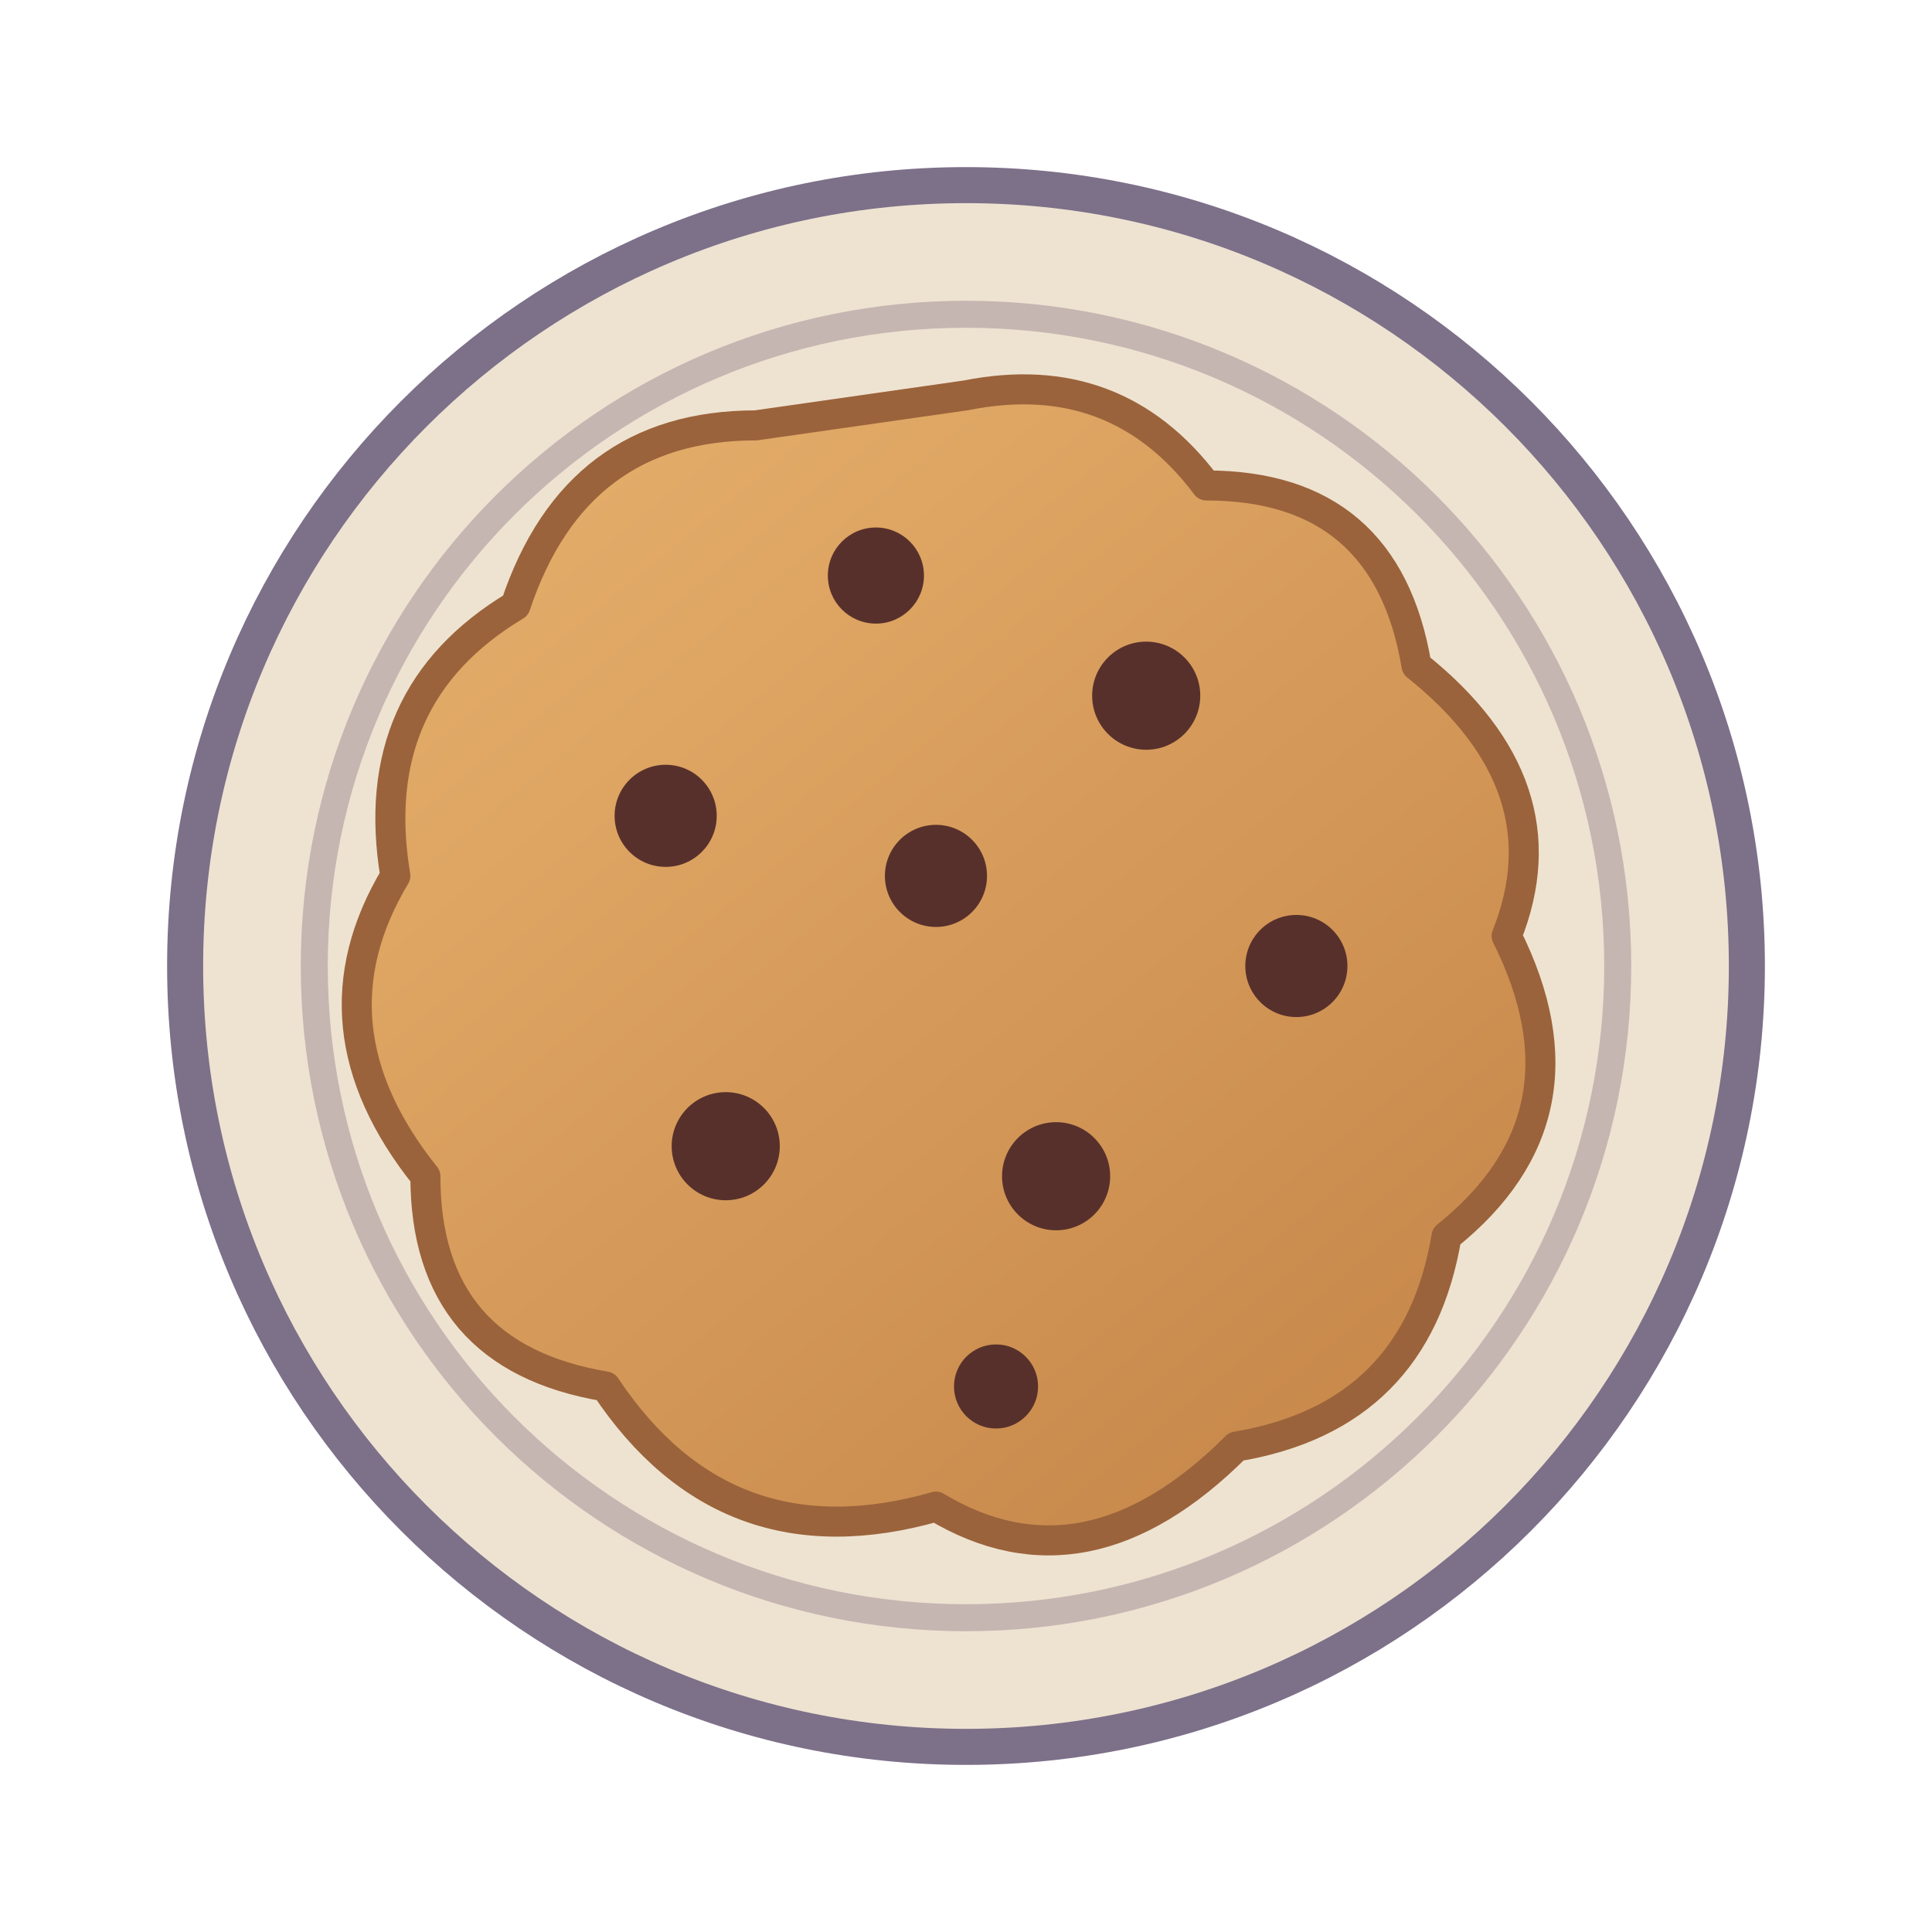
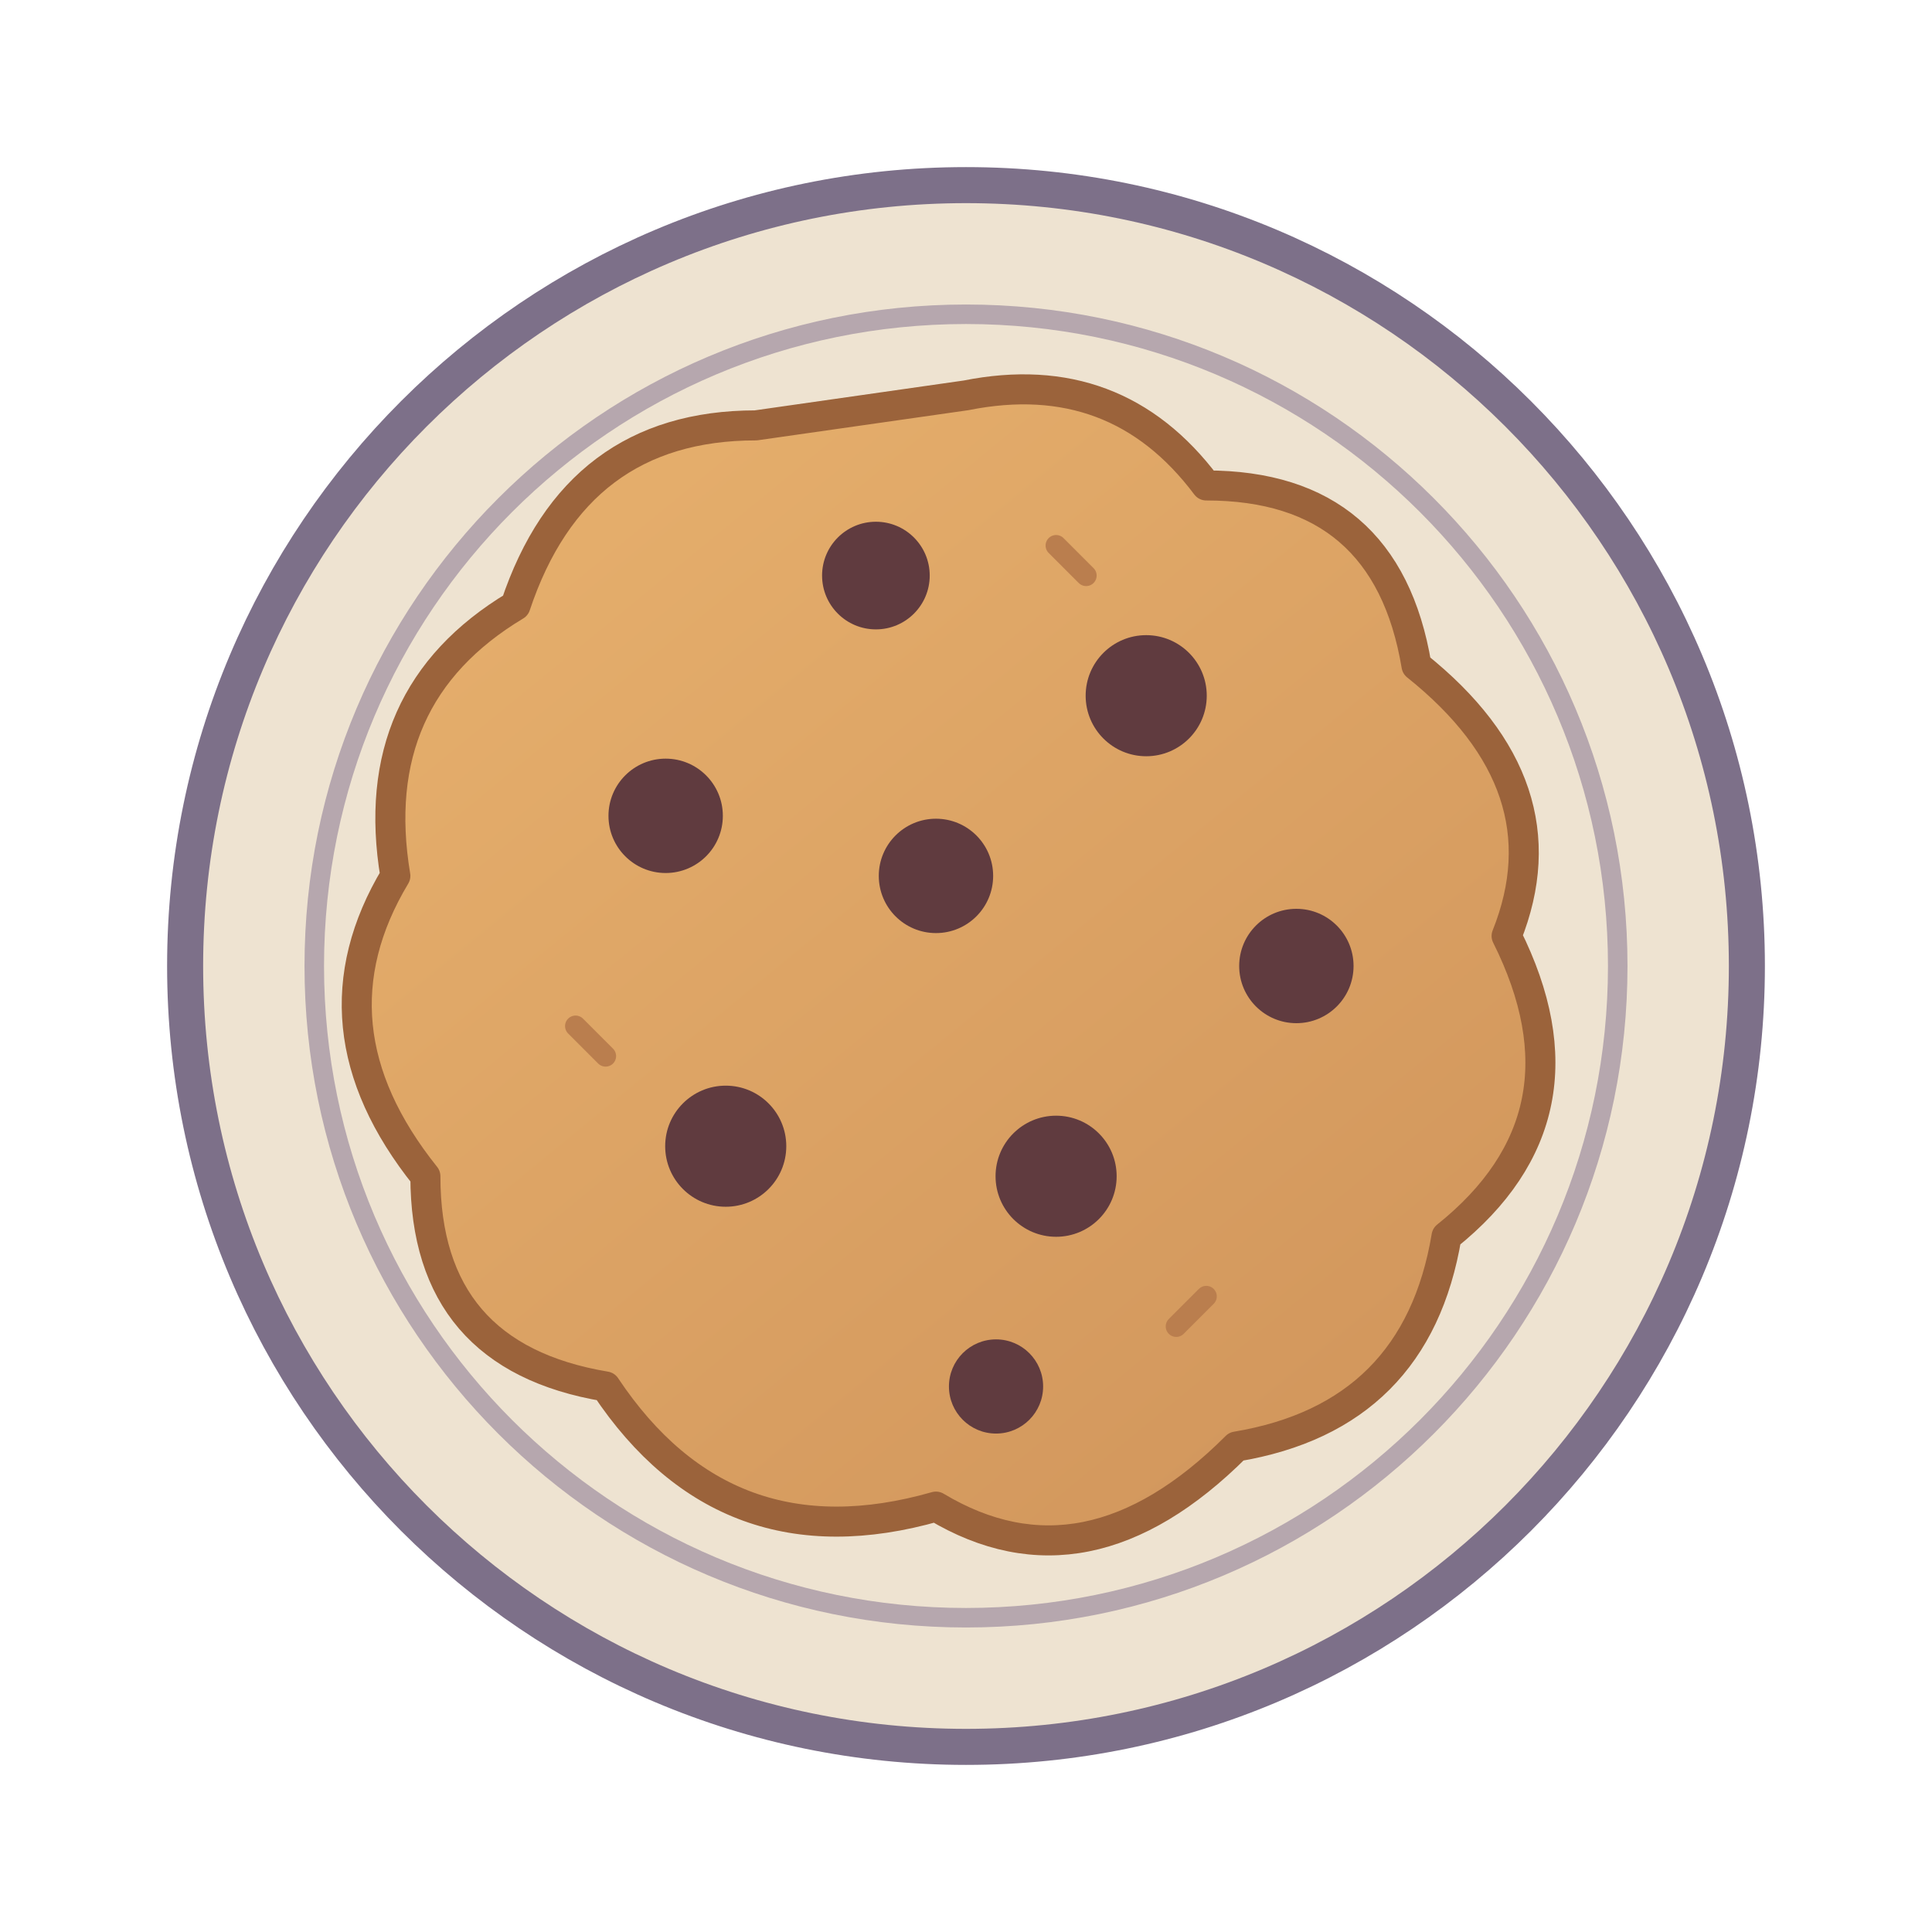
- <svg xmlns="http://www.w3.org/2000/svg" width="64" height="64" viewBox="0 0 64 64" data-material="authored">
+ <svg xmlns="http://www.w3.org/2000/svg" width="64" height="64" viewBox="0 0 64 64">
  <g id="frameless-artwork" transform="translate(0.162933 0.162933) scale(0.994908)">
    <defs>
-       <linearGradient id="biscuit" gradientUnits="userSpaceOnUse" x1="12" y1="10" x2="48" y2="54">
-         <stop stop-color="#e9b36f" />
-         <stop offset="1" stop-color="#c38346" />
+       <linearGradient id="enamel" x1="0" y1="0" x2=".6" y2="1">
+         <stop stop-color="#f4c8d7" />
+         <stop offset=".4" stop-color="#e88bb6" />
+         <stop offset="1" stop-color="#b94e87" />
+       </linearGradient>
+       <linearGradient id="ink" x1="0" y1="0" x2="1" y2="1">
+         <stop stop-color="#f4c8d7" />
+         <stop offset=".6" stop-color="#e56ea1" />
+         <stop offset="1" stop-color="#b39bd9" />
+       </linearGradient>
+       <linearGradient id="gem" x1="0" y1="0" x2="1" y2="1">
+         <stop stop-color="#d9c3f2" />
+         <stop offset=".5" stop-color="#9272ba" />
+         <stop offset="1" stop-color="#71385f" />
      </linearGradient>
    </defs>
-     <g stroke-linecap="round" stroke-linejoin="round">
-       <circle cx="32" cy="32" r="26" fill="#eee3d1" stroke="#7d7089" stroke-width="1.2" />
-       <circle cx="32" cy="32" r="21.7" fill="none" stroke="#c6b6b2" stroke-width=".9" />
-       <path d="M32 13q5-1 8 3 6 0 7 6 5 4 3 9 3 6-2 10-1 6-7 7-5 5-10 2-7 2-11-4-6-1-6-7-4-5-1-10-1-6 4-9 2-6 8-6Z" fill="url(#biscuit)" stroke="#9b633b" stroke-width="1" />
-       <g fill="#58302b">
-         <circle cx="29" cy="19" r="1.6" />
-         <circle cx="38" cy="23" r="1.8" />
-         <circle cx="22" cy="27" r="1.7" />
-         <circle cx="31" cy="29" r="1.7" />
-         <circle cx="43" cy="32" r="1.7" />
-         <circle cx="24" cy="38" r="1.8" />
-         <circle cx="35" cy="39" r="1.8" />
-         <circle cx="33" cy="46" r="1.4" />
+     <g stroke-linecap="round" stroke-linejoin="round" />
+     <defs>
+       <linearGradient id="s-paper" gradientUnits="userSpaceOnUse" x1="15" y1="8" x2="43" y2="58">
+         <stop stop-color="#fff0da" />
+         <stop offset="1" stop-color="#d7cbd3" />
+       </linearGradient>
+       <linearGradient id="s-jade" gradientUnits="userSpaceOnUse" x1="15" y1="8" x2="43" y2="58">
+         <stop stop-color="#88cdb9" />
+         <stop offset="1" stop-color="#44878c" />
+       </linearGradient>
+       <linearGradient id="s-blue" gradientUnits="userSpaceOnUse" x1="15" y1="8" x2="43" y2="58">
+         <stop stop-color="#9ab8d8" />
+         <stop offset="1" stop-color="#5d74a5" />
+       </linearGradient>
+       <linearGradient id="s-violet" gradientUnits="userSpaceOnUse" x1="15" y1="8" x2="43" y2="58">
+         <stop stop-color="#b3a1d9" />
+         <stop offset="1" stop-color="#8274a9" />
+       </linearGradient>
+       <linearGradient id="s-rose" gradientUnits="userSpaceOnUse" x1="15" y1="8" x2="43" y2="58">
+         <stop stop-color="#eca2bc" />
+         <stop offset="1" stop-color="#b66696" />
+       </linearGradient>
+       <linearGradient id="s-copper" gradientUnits="userSpaceOnUse" x1="15" y1="8" x2="43" y2="58">
+         <stop stop-color="#f0c582" />
+         <stop offset="1" stop-color="#d59965" />
+       </linearGradient>
+       <linearGradient id="s-steel" gradientUnits="userSpaceOnUse" x1="15" y1="8" x2="43" y2="58">
+         <stop stop-color="#cbd9d9" />
+         <stop offset="1" stop-color="#8298b0" />
+       </linearGradient>
+       <linearGradient id="s-coral" gradientUnits="userSpaceOnUse" x1="15" y1="8" x2="43" y2="58">
+         <stop stop-color="#ef9b83" />
+         <stop offset="1" stop-color="#cc697c" />
+       </linearGradient>
+       <linearGradient id="screen-glass" gradientUnits="userSpaceOnUse" x1="32" y1="10" x2="32" y2="45">
+         <stop stop-color="#42516c" />
+         <stop offset="1" stop-color="#29283e" />
+       </linearGradient>
+       <linearGradient id="rubber-handle" gradientUnits="userSpaceOnUse" x1="32" y1="8" x2="32" y2="24">
+         <stop stop-color="#ee9c91" />
+         <stop offset=".45" stop-color="#e87f8d" />
+         <stop offset="1" stop-color="#b85c7b" />
+       </linearGradient>
+     </defs>
+     <g data-material="authored" stroke-linecap="round" stroke-linejoin="round">
+       <defs>
+         <linearGradient id="biscuit" gradientUnits="userSpaceOnUse" x1="12" y1="10" x2="48" y2="54">
+           <stop stop-color="#e9b36f" />
+           <stop offset="1" stop-color="#cf935a" />
+         </linearGradient>
+       </defs>
+       <g stroke-linecap="round" stroke-linejoin="round">
+         <circle cx="32" cy="32" r="26" fill="#eee3d1" stroke="#7d7089" stroke-width="1.2" />
+         <circle cx="32" cy="32" r="21.7" fill="none" stroke="#b6a7ae" stroke-width=".65" />
+         <path d="M32 13q5-1 8 3 6 0 7 6 5 4 3 9 3 6-2 10-1 6-7 7-5 5-10 2-7 2-11-4-6-1-6-7-4-5-1-10-1-6 4-9 2-6 8-6Z" fill="url(#biscuit)" stroke="#9b633b" stroke-width="1" />
+         <g fill="#603b3f">
+           <circle cx="29" cy="19" r="1.792" />
+           <circle cx="38" cy="23" r="2.016" />
+           <circle cx="22" cy="27" r="1.904" />
+           <circle cx="31" cy="29" r="1.904" />
+           <circle cx="43" cy="32" r="1.904" />
+           <circle cx="24" cy="38" r="2.016" />
+           <circle cx="35" cy="39" r="2.016" />
+           <circle cx="33" cy="46" r="1.568" />
+         </g>
      </g>
+       <path d="M19 34l1 1M35 18l1 1M39 44l1-1" fill="none" stroke="#ba7e4e" stroke-width="0.7" />
    </g>
  </g>
</svg>
